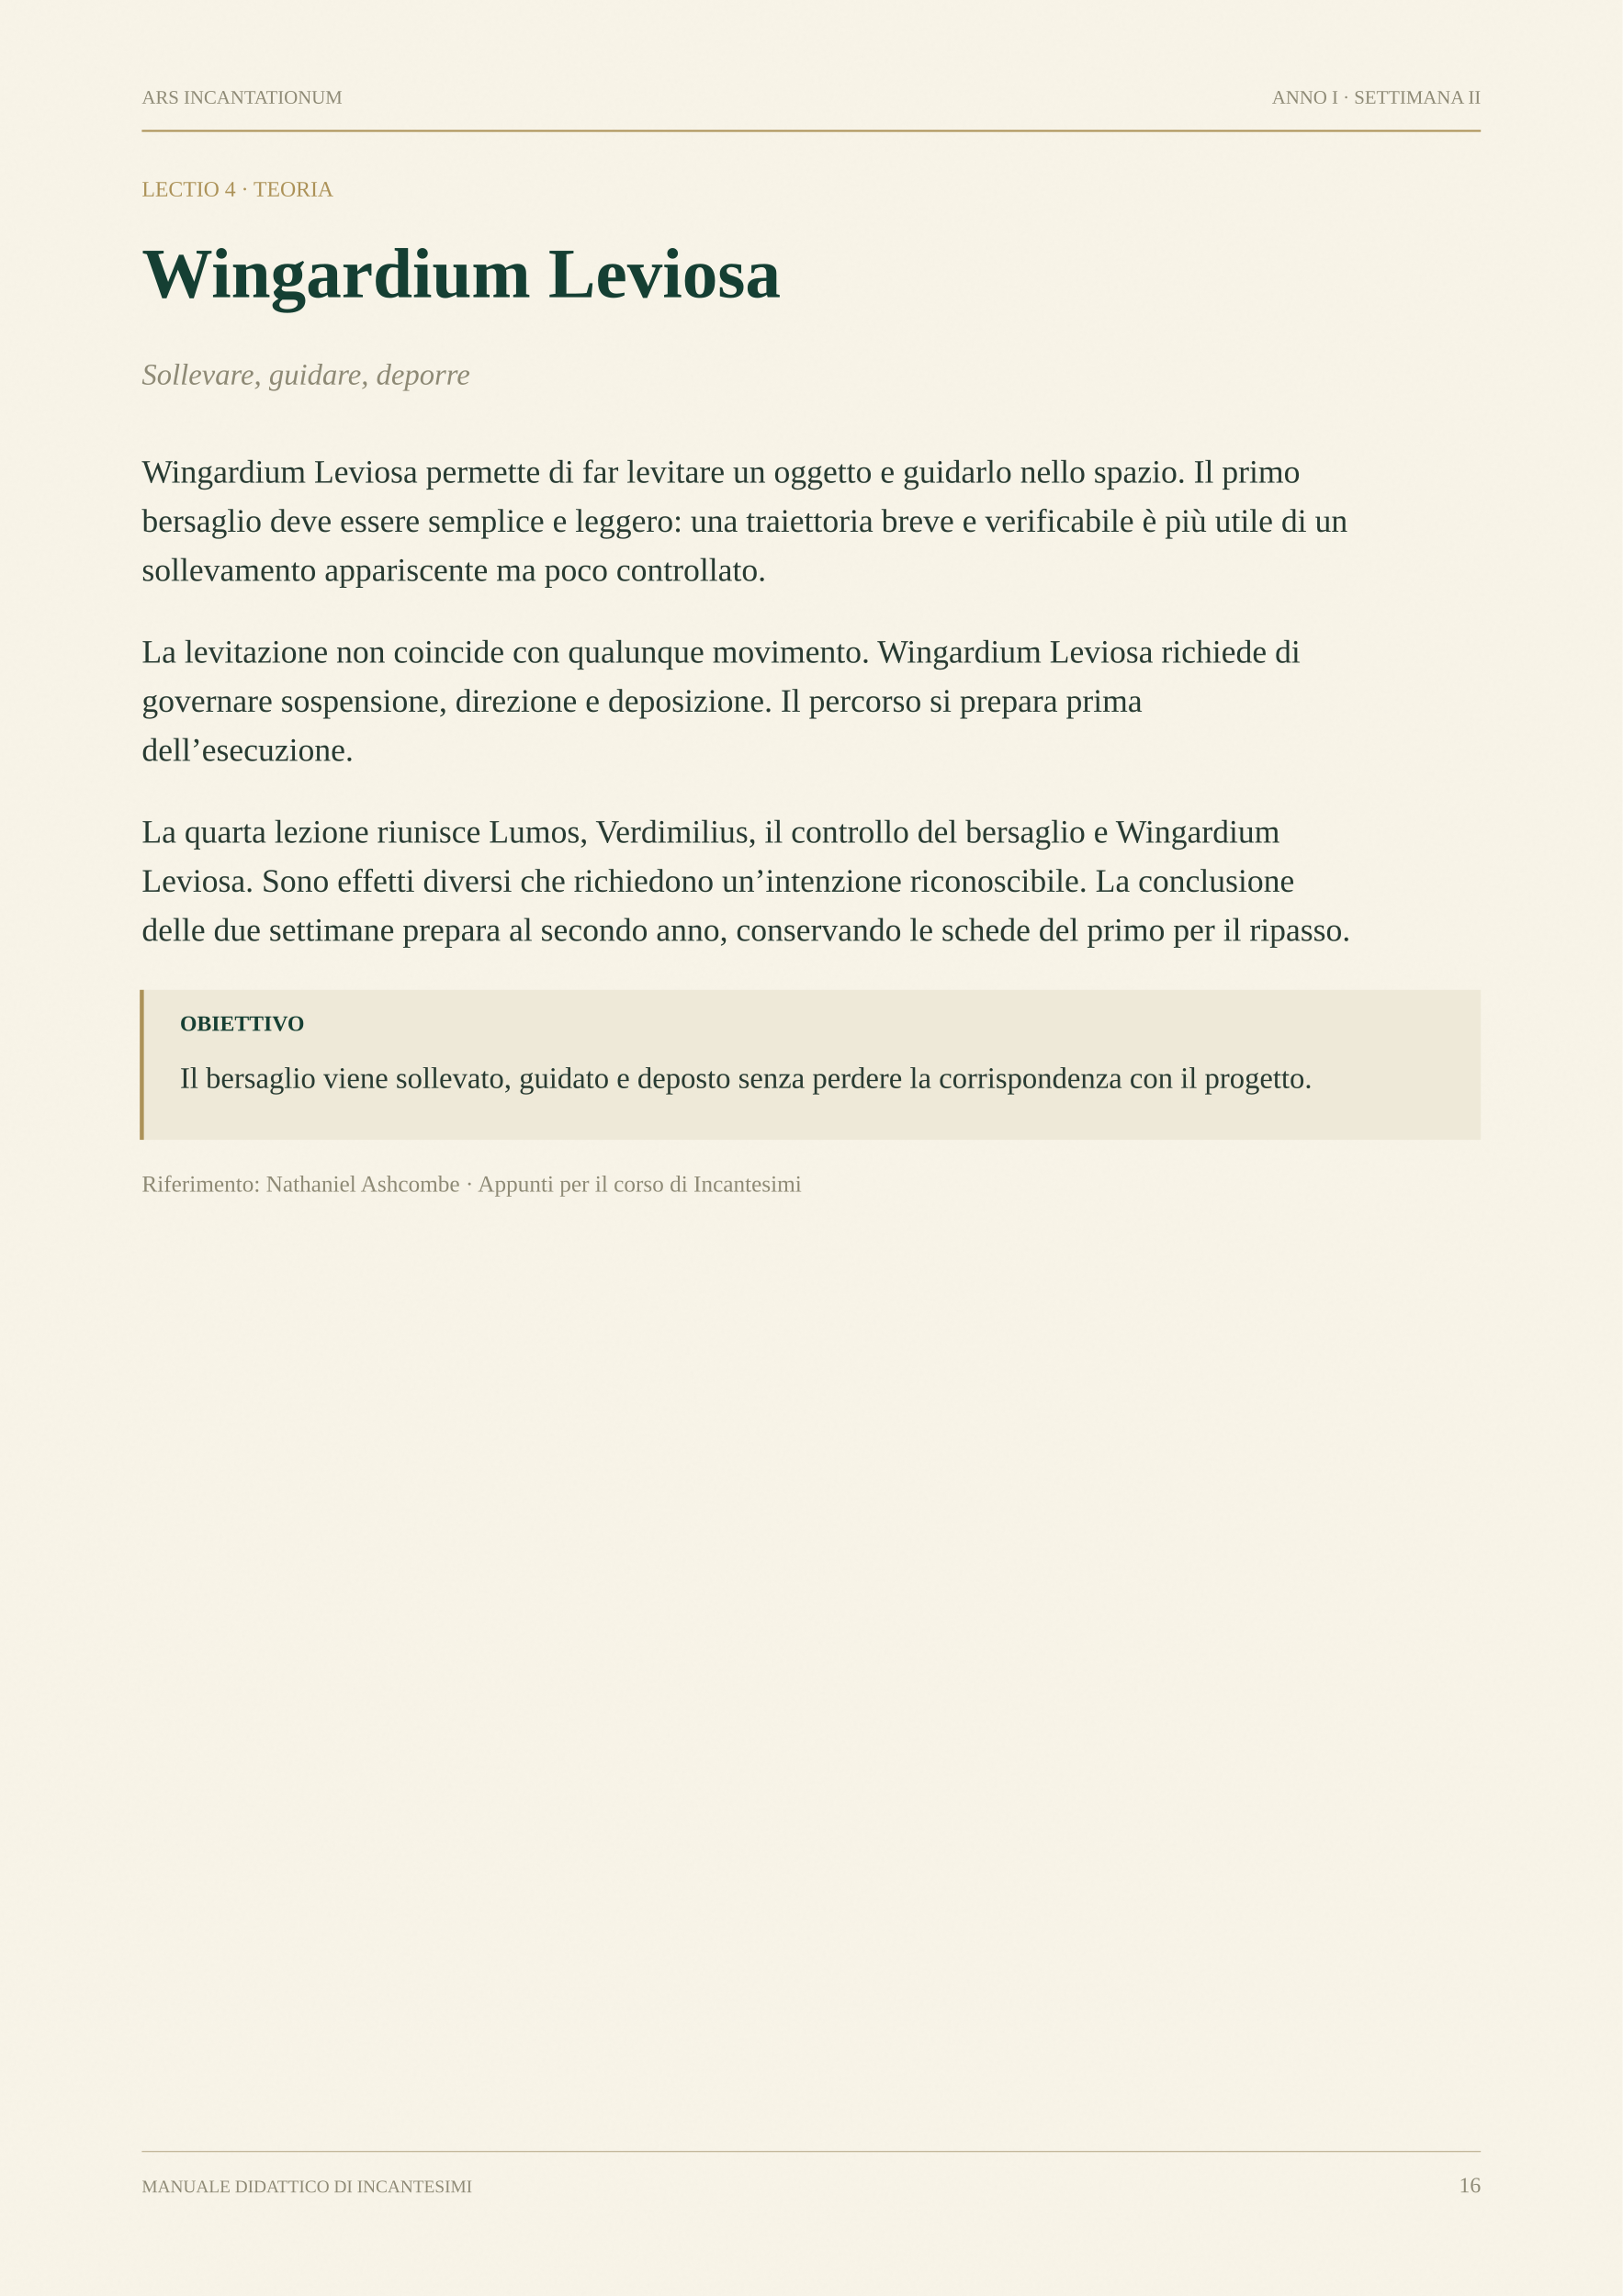
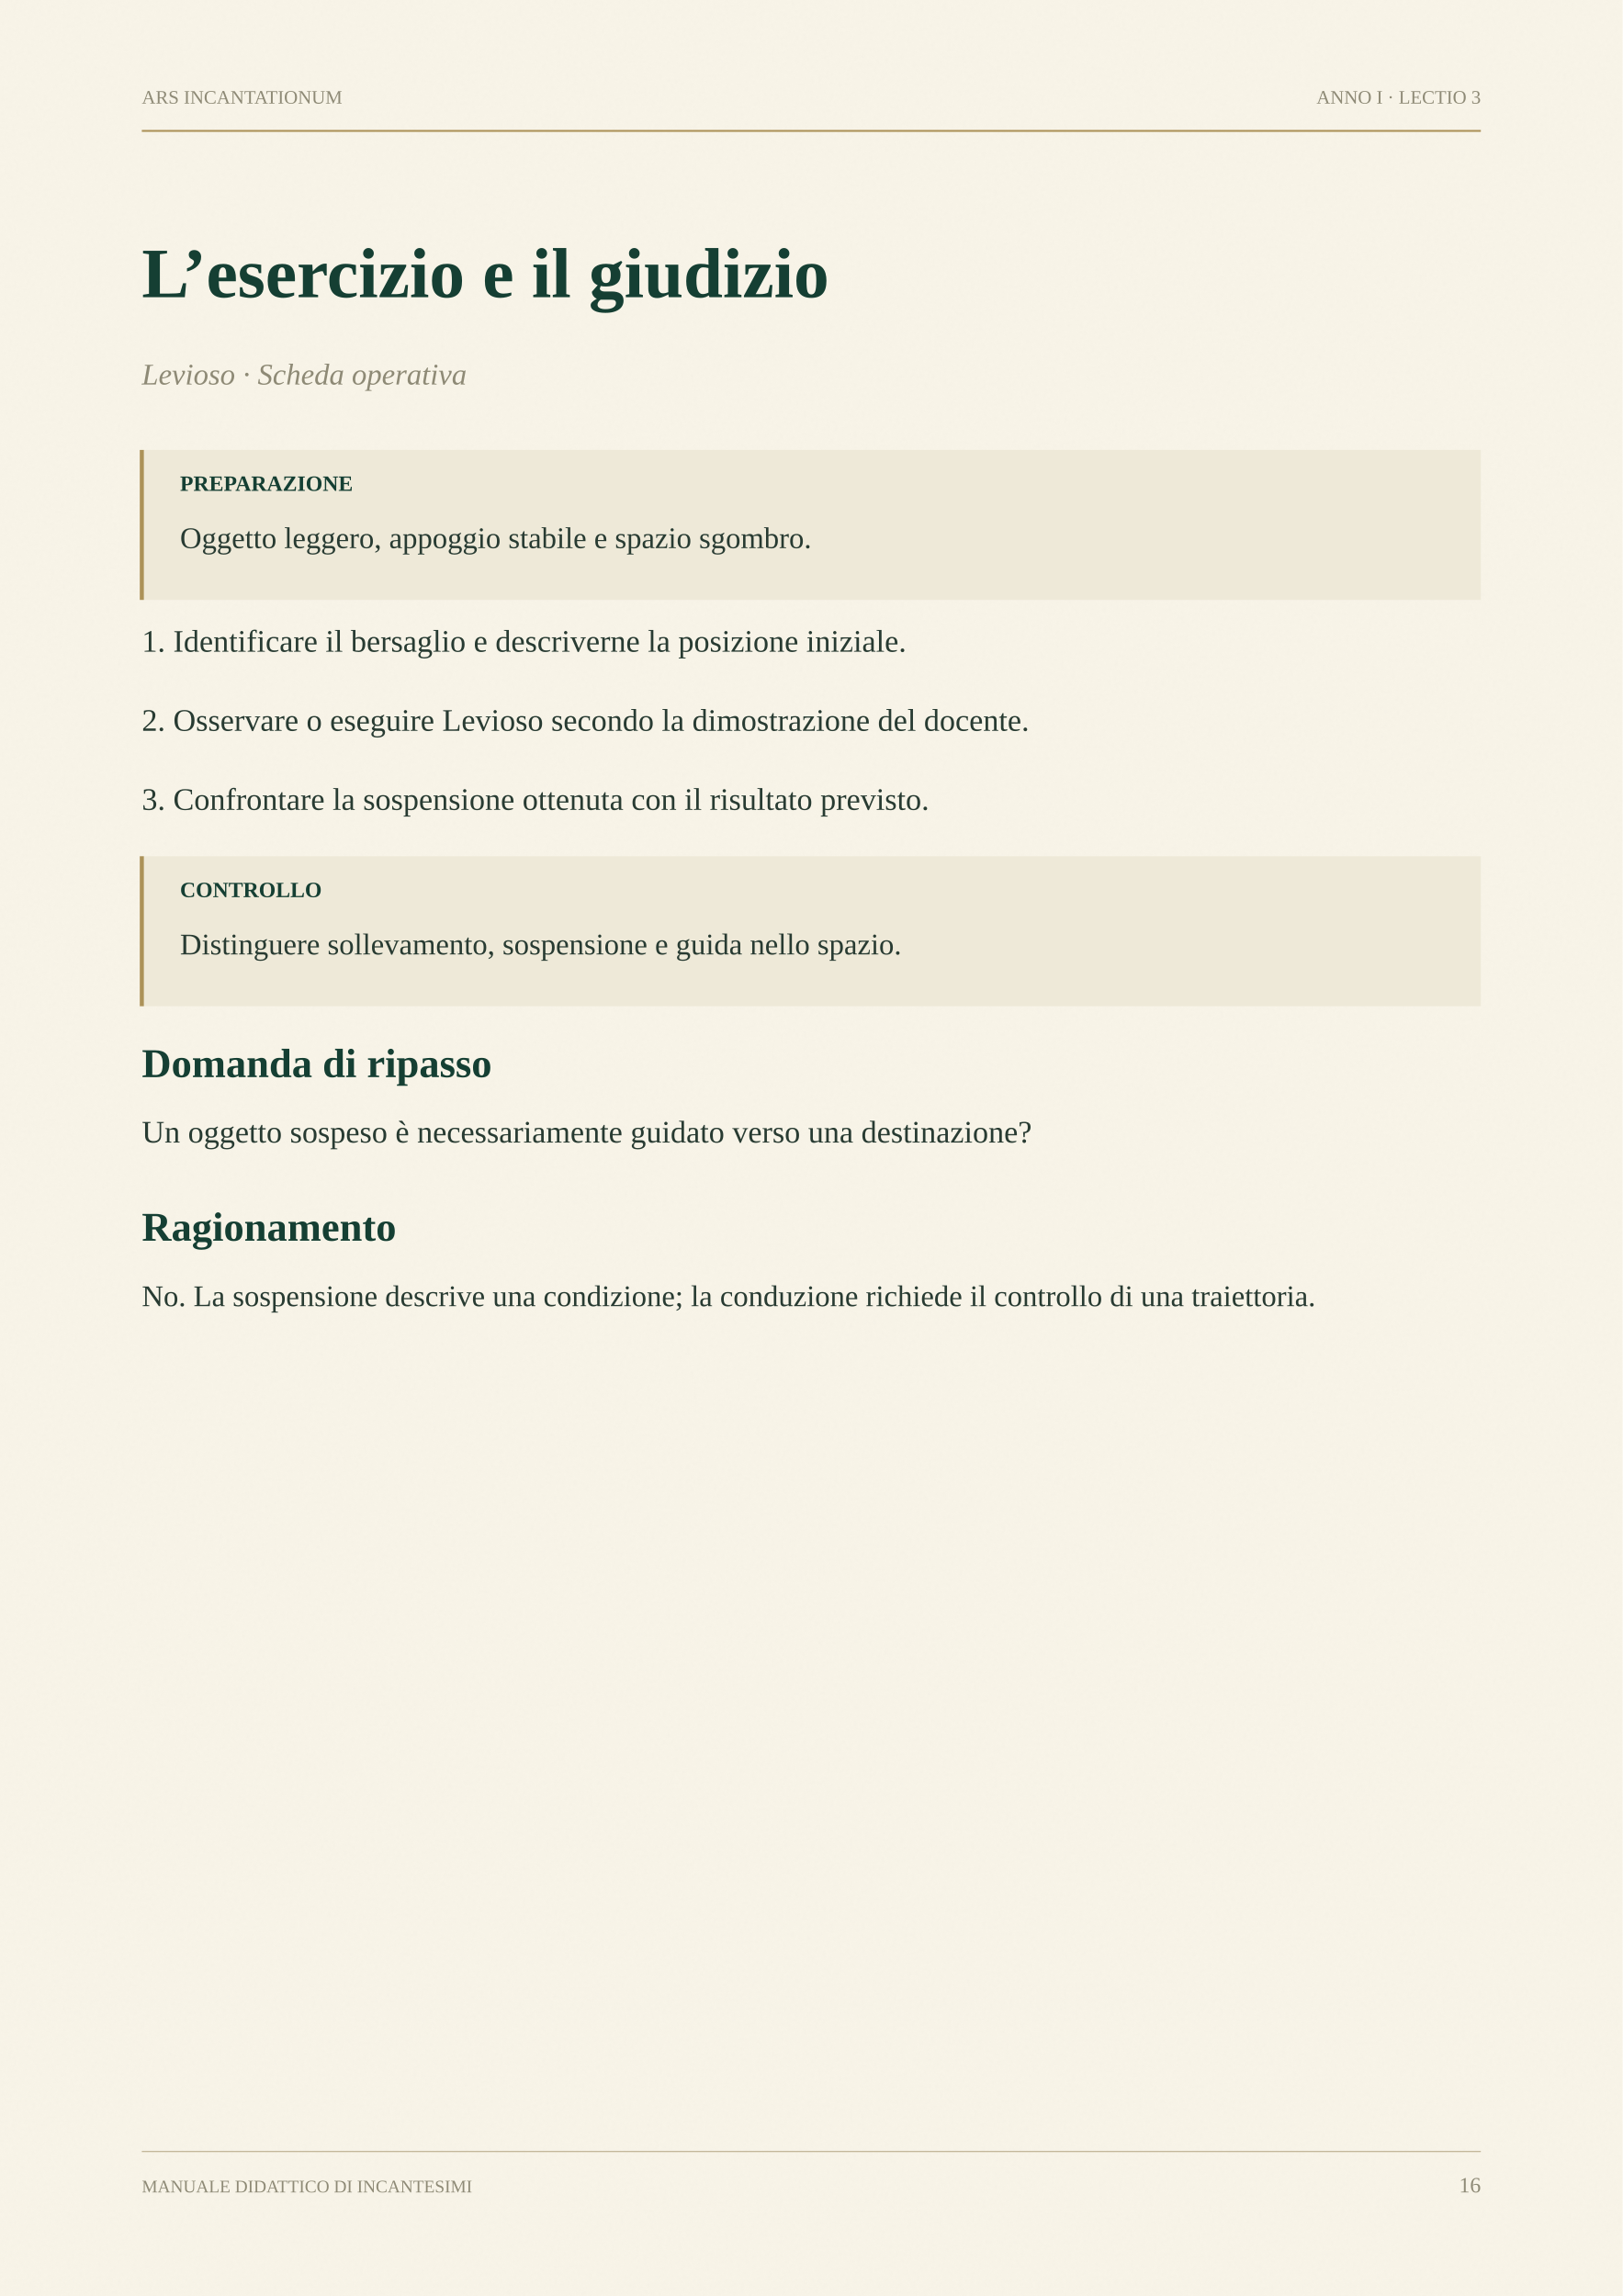
<svg xmlns="http://www.w3.org/2000/svg" width="595" height="842" viewBox="0 0 595 842">
  <defs>
    <filter id="grain">
      <feTurbulence type="fractalNoise" baseFrequency=".7" numOctaves="3" stitchTiles="stitch" />
      <feColorMatrix type="saturate" values="0" />
    </filter>
    <pattern id="paper" width="595" height="842" patternUnits="userSpaceOnUse">
      <rect width="595" height="842" filter="url(#grain)" opacity=".17" />
    </pattern>
    <linearGradient id="leather">
      <stop stop-color="#06271b" />
      <stop offset=".12" stop-color="#17583a" />
      <stop offset=".6" stop-color="#0c402a" />
      <stop offset="1" stop-color="#042015" />
    </linearGradient>
  </defs>
  <rect width="595" height="842" fill="#f8f4e8" />
  <rect width="595" height="842" fill="url(#paper)" opacity=".17" />
  <text x="52" y="38" font-family="Georgia, Times New Roman, serif" font-size="7" fill="#8e8a76">ARS INCANTATIONUM</text>
-   <text x="543" y="38" font-family="Georgia, Times New Roman, serif" font-size="7" fill="#8e8a76" text-anchor="end">ANNO I · SETTIMANA II</text>
-   <text x="52" y="72" font-family="Georgia, Times New Roman, serif" font-size="8" fill="#ac9258">LECTIO 4 · TEORIA</text>
+   <text x="543" y="38" font-family="Georgia, Times New Roman, serif" font-size="7" fill="#8e8a76" text-anchor="end">ANNO I · LECTIO 3</text>
  <path d="M52 48H543" stroke="#ac9258" stroke-width=".7" />
-   <text x="52" y="109" font-family="Georgia, Times New Roman, serif" font-size="26" fill="#153f33" font-weight="bold">Wingardium Leviosa</text>
-   <text x="52" y="141" font-family="Georgia, Times New Roman, serif" font-size="11" fill="#8e8a76" font-style="italic">Sollevare, guidare, deporre</text>
-   <text x="52" y="177" font-family="Georgia, Times New Roman, serif" font-size="12" fill="#283b32">Wingardium Leviosa permette di far levitare un oggetto e guidarlo nello spazio. Il primo</text>
-   <text x="52" y="195" font-family="Georgia, Times New Roman, serif" font-size="12" fill="#283b32">bersaglio deve essere semplice e leggero: una traiettoria breve e verificabile è più utile di un</text>
-   <text x="52" y="213" font-family="Georgia, Times New Roman, serif" font-size="12" fill="#283b32">sollevamento appariscente ma poco controllato.</text>
-   <text x="52" y="243" font-family="Georgia, Times New Roman, serif" font-size="12" fill="#283b32">La levitazione non coincide con qualunque movimento. Wingardium Leviosa richiede di</text>
-   <text x="52" y="261" font-family="Georgia, Times New Roman, serif" font-size="12" fill="#283b32">governare sospensione, direzione e deposizione. Il percorso si prepara prima</text>
-   <text x="52" y="279" font-family="Georgia, Times New Roman, serif" font-size="12" fill="#283b32">dell’esecuzione.</text>
-   <text x="52" y="309" font-family="Georgia, Times New Roman, serif" font-size="12" fill="#283b32">La quarta lezione riunisce Lumos, Verdimilius, il controllo del bersaglio e Wingardium</text>
-   <text x="52" y="327" font-family="Georgia, Times New Roman, serif" font-size="12" fill="#283b32">Leviosa. Sono effetti diversi che richiedono un’intenzione riconoscibile. La conclusione</text>
-   <text x="52" y="345" font-family="Georgia, Times New Roman, serif" font-size="12" fill="#283b32">delle due settimane prepara al secondo anno, conservando le schede del primo per il ripasso.</text>
-   <rect x="52" y="363" width="491" height="55" fill="#eee9d8" />
-   <path d="M52 363v55" stroke="#ac9258" stroke-width="1.5" />
-   <text x="66" y="378" font-family="Georgia, Times New Roman, serif" font-size="8" fill="#153f33" font-weight="bold">OBIETTIVO</text>
-   <text x="66" y="399" font-family="Georgia, Times New Roman, serif" font-size="11" fill="#283b32">Il bersaglio viene sollevato, guidato e deposto senza perdere la corrispondenza con il progetto.</text>
-   <text x="52" y="437" font-family="Georgia, Times New Roman, serif" font-size="8.5" fill="#8e8a76">Riferimento: Nathaniel Ashcombe · Appunti per il corso di Incantesimi</text>
+   <text x="52" y="109" font-family="Georgia, Times New Roman, serif" font-size="26" fill="#153f33" font-weight="bold">L’esercizio e il giudizio</text>
+   <text x="52" y="141" font-family="Georgia, Times New Roman, serif" font-size="11" fill="#8e8a76" font-style="italic">Levioso · Scheda operativa</text>
+   <rect x="52" y="165" width="491" height="55" fill="#eee9d8" />
+   <path d="M52 165v55" stroke="#ac9258" stroke-width="1.5" />
+   <text x="66" y="180" font-family="Georgia, Times New Roman, serif" font-size="8" fill="#153f33" font-weight="bold">PREPARAZIONE</text>
+   <text x="66" y="201" font-family="Georgia, Times New Roman, serif" font-size="11" fill="#283b32">Oggetto leggero, appoggio stabile e spazio sgombro.</text>
+   <text x="52" y="239" font-family="Georgia, Times New Roman, serif" font-size="11.5" fill="#283b32">1. Identificare il bersaglio e descriverne la posizione iniziale.</text>
+   <text x="52" y="268" font-family="Georgia, Times New Roman, serif" font-size="11.5" fill="#283b32">2. Osservare o eseguire Levioso secondo la dimostrazione del docente.</text>
+   <text x="52" y="297" font-family="Georgia, Times New Roman, serif" font-size="11.5" fill="#283b32">3. Confrontare la sospensione ottenuta con il risultato previsto.</text>
+   <rect x="52" y="314" width="491" height="55" fill="#eee9d8" />
+   <path d="M52 314v55" stroke="#ac9258" stroke-width="1.5" />
+   <text x="66" y="329" font-family="Georgia, Times New Roman, serif" font-size="8" fill="#153f33" font-weight="bold">CONTROLLO</text>
+   <text x="66" y="350" font-family="Georgia, Times New Roman, serif" font-size="11" fill="#283b32">Distinguere sollevamento, sospensione e guida nello spazio.</text>
+   <text x="52" y="395" font-family="Georgia, Times New Roman, serif" font-size="15" fill="#153f33" font-weight="bold">Domanda di ripasso</text>
+   <text x="52" y="419" font-family="Georgia, Times New Roman, serif" font-size="11.5" fill="#283b32">Un oggetto sospeso è necessariamente guidato verso una destinazione?</text>
+   <text x="52" y="455" font-family="Georgia, Times New Roman, serif" font-size="15" fill="#153f33" font-weight="bold">Ragionamento</text>
+   <text x="52" y="479" font-family="Georgia, Times New Roman, serif" font-size="11" fill="#283b32">No. La sospensione descrive una condizione; la conduzione richiede il controllo di una traiettoria.</text>
  <path d="M52 789H543" stroke="#c3b89b" stroke-width=".45" />
  <text x="52" y="804" font-family="Georgia, Times New Roman, serif" font-size="6.5" fill="#8e8a76">MANUALE DIDATTICO DI INCANTESIMI</text>
  <text x="543" y="804" font-family="Georgia, Times New Roman, serif" font-size="8" fill="#8e8a76" text-anchor="end">16</text>
</svg>
